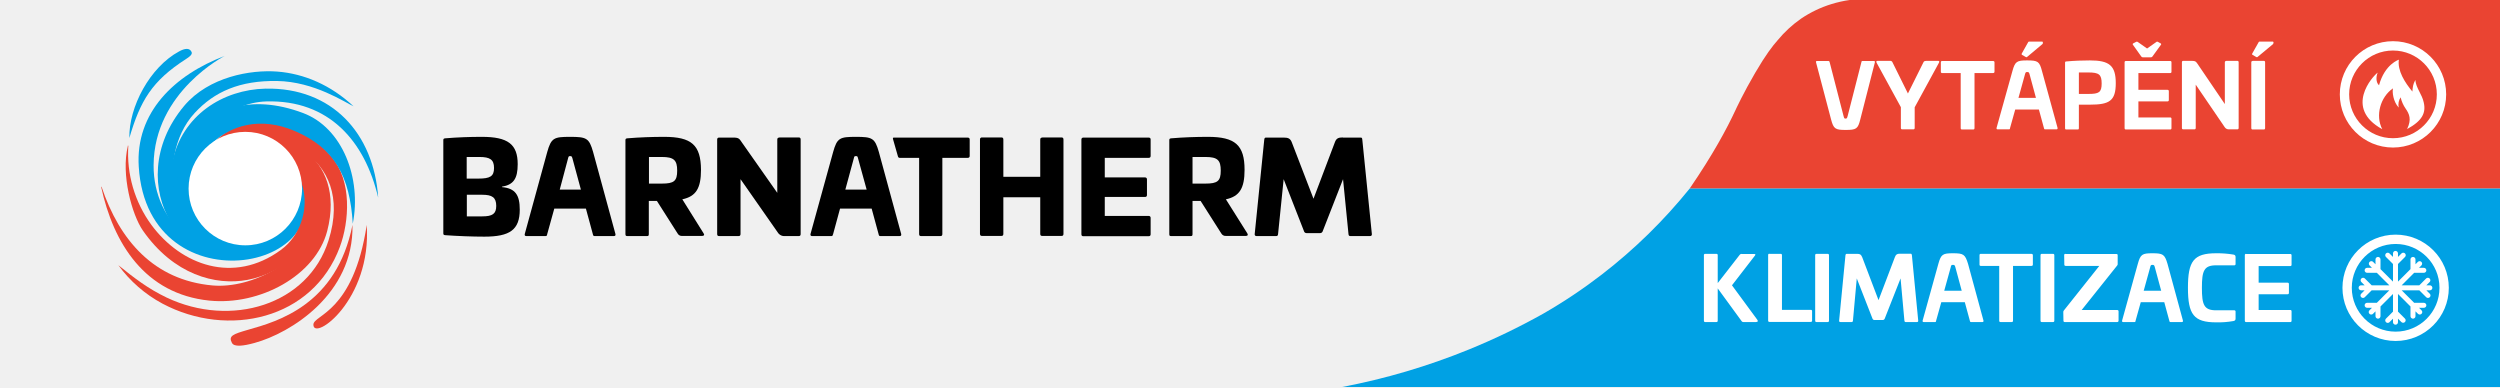
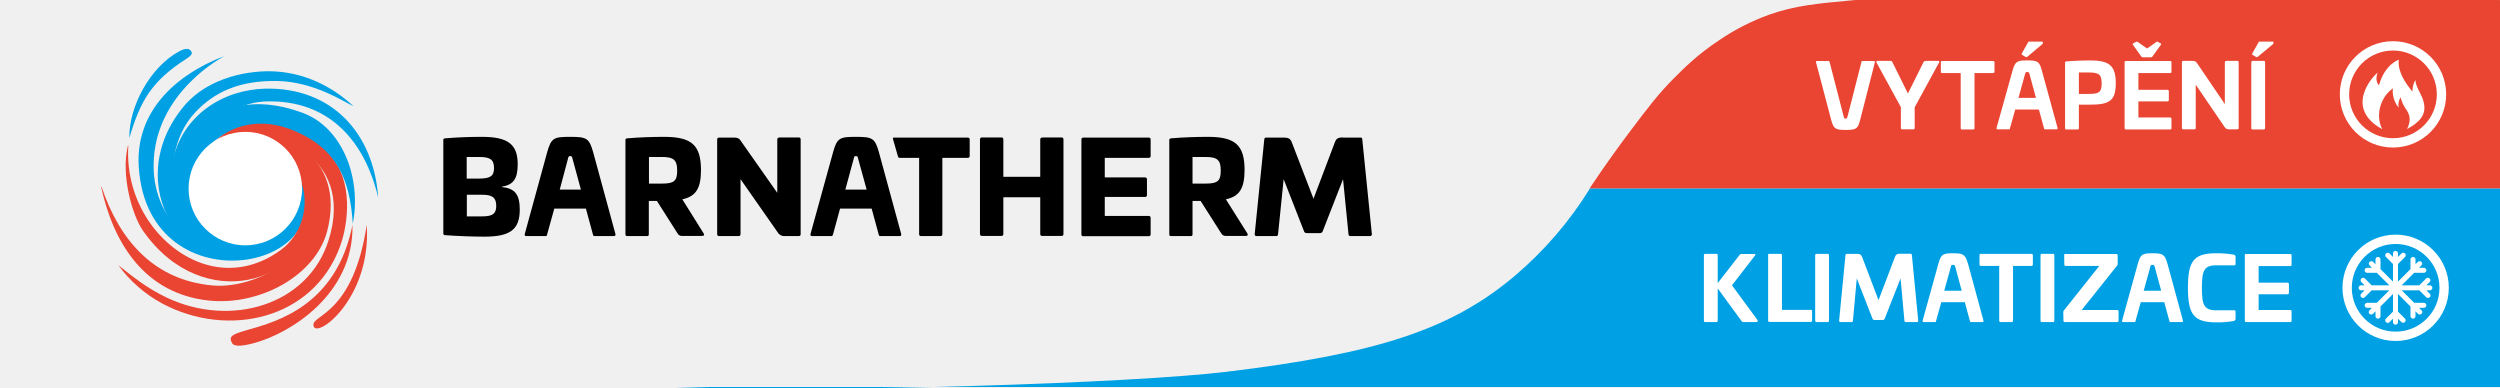
<svg xmlns="http://www.w3.org/2000/svg" id="Vrstva_1" data-name="Vrstva 1" viewBox="0 0 1700.8 263.3">
  <defs>
    <style>.cls-1,.cls-6{fill:none;}.cls-2{clip-path:url(#clip-path);}.cls-3{fill:#ea4432;}.cls-4{fill:#00a1e4;}.cls-5{fill:#fff;}.cls-6{stroke:#fff;stroke-width:6.35px;}.cls-7{clip-path:url(#clip-path-27);}</style>
    <clipPath id="clip-path">
      <rect class="cls-1" y="-37.8" width="1700.8" height="340.2" />
    </clipPath>
    <clipPath id="clip-path-27">
      <rect class="cls-1" x="1607.4" y="40.5" width="42.1" height="47.3" />
    </clipPath>
  </defs>
  <g class="cls-2">
    <path d="M913.6,93.5c-3.1,0-4.5.6-5.5,3.4l-14.5,38.3L878.9,97c-1-2.7-2.4-3.4-5.5-3.4H861.2c-.8,0-1,.6-1.1,1.4l-6.5,64.2a1.16,1.16,0,0,0,1.3,1.4h13.3c.9,0,1.2-.4,1.3-1.4l3.8-37.3,13.8,35.3a1.78,1.78,0,0,0,1.8,1.4h9.2a1.86,1.86,0,0,0,1.8-1.4l13.8-35.3,3.7,37.3c.1,1,.4,1.4,1.3,1.4H932c.9,0,1.4-.4,1.3-1.4L926.8,95c-.1-.9-.2-1.4-1-1.4H913.6Z" />
  </g>
  <g class="cls-2">
    <path d="M821.8,93.1c-8.1,0-16.7.3-25,1-1,.1-1.3.4-1.3,1.2v63.9c0,1.1.2,1.4,1.3,1.4H810c1,0,1.3-.2,1.3-1.4V136.7h5.5l14,22a3.35,3.35,0,0,0,3.4,1.8h13.4c1.3,0,1.6-.7,1-1.7L834,135.6c9.3-2,12.7-7.5,12.7-20.1,0-16.8-6.4-22.4-24.9-22.4m-1.7,13.7c8.3,0,10.4,2.2,10.4,9.3s-2.2,8.8-10.4,8.8h-8.8V106.8Z" />
  </g>
  <g class="cls-2">
    <path d="M737,93.6a1.24,1.24,0,0,0-1.3,1.4v64.3c0,1,.4,1.4,1.3,1.4h44.4c.9,0,1.4-.4,1.4-1.3V148.2a1.24,1.24,0,0,0-1.4-1.3H751.6V134h27.3c.9,0,1.4-.4,1.4-1.3V122a1.24,1.24,0,0,0-1.4-1.3H751.6V107.4h29.8c.9,0,1.4-.4,1.4-1.3V94.9c0-.9-.5-1.3-1.4-1.3Z" />
  </g>
  <g class="cls-2">
    <path d="M709,93.6c-.9,0-1.3.5-1.3,1.4v25.3H682.6V94.9c0-.9-.4-1.4-1.3-1.4H668a1.24,1.24,0,0,0-1.3,1.4v64.2c0,1,.5,1.4,1.3,1.4h13.3c.9,0,1.3-.4,1.3-1.4V134.2h25.1v24.9c0,1,.4,1.4,1.3,1.4h13.2c.9,0,1.3-.4,1.3-1.4V94.9c0-.9-.4-1.4-1.3-1.4H709Z" />
  </g>
  <g class="cls-2">
    <path d="M608.1,93.6c-.8,0-.7.5-.5,1.3l3.2,11.2c.2.8.5,1.3,1.3,1.3h13.2v51.8c0,1,.4,1.4,1.3,1.4h13.2c.9,0,1.3-.4,1.3-1.4V107.4h17.2c.9,0,1.4-.4,1.4-1.3V94.9c0-.9-.5-1.3-1.4-1.3Z" />
  </g>
  <g class="cls-2">
    <path d="M582.3,93.1c-11,0-12.8.7-15.5,10.3l-15.4,55.8c-.2,1,.3,1.4,1.1,1.4h13.2c.7,0,.8-.4,1.1-1.4l4.7-17.3H593l4.7,17.3c.2,1,.4,1.4,1.2,1.4H612c.9,0,1.3-.4,1.1-1.4l-15.2-55.8c-2.7-9.5-4.5-10.3-15.6-10.3m-.1,13.1c1.1,0,1.2.2,1.5,1.4l5.9,21.4H575.1l5.8-21.4c.3-1.1.3-1.4,1.3-1.4" />
  </g>
  <g class="cls-2">
    <path d="M530.1,93.6c-.9,0-1.3.5-1.3,1.4v36.2L504.5,96.6c-1.4-2.1-1.9-3-5.5-3h-9.8c-.9,0-1.3.5-1.3,1.4v64.2c0,1,.4,1.4,1.3,1.4h13.3c.8,0,1.3-.4,1.3-1.4V121.9l25.3,36.2a5.25,5.25,0,0,0,5,2.5h9.3c.9,0,1.3-.4,1.3-1.4V94.9c0-.9-.4-1.4-1.3-1.4H530.1Z" />
  </g>
  <g class="cls-2">
    <path d="M451.9,93.1c-8.1,0-16.7.3-25.1,1-1,.1-1.3.4-1.3,1.2v63.9c0,1.1.3,1.4,1.3,1.4h13.3c1,0,1.3-.2,1.3-1.4V136.7h5.5l14,22a3.27,3.27,0,0,0,3.4,1.8h13.4c1.3,0,1.7-.8,1-1.7l-14.5-23.2c9.3-2,12.7-7.5,12.7-20.1-.1-16.8-6.4-22.4-25-22.4m-1.6,13.7c8.2,0,10.4,2.2,10.4,9.3s-2.2,8.8-10.4,8.8h-8.8V106.8Z" />
  </g>
  <g class="cls-2">
    <path d="M387.8,93.1c-10.9,0-12.8.7-15.5,10.3L357,159.2c-.2,1,.2,1.4,1.1,1.4h13.1c.8,0,.9-.4,1.1-1.4l4.8-17.3h21.5l4.7,17.3c.2,1,.4,1.4,1.2,1.4h13.1c.9,0,1.3-.4,1.1-1.4l-15.2-55.8c-2.7-9.5-4.5-10.3-15.7-10.3m0,13.1c1.1,0,1.2.2,1.6,1.4l5.8,21.4H380.8l5.7-21.4c.3-1.1.4-1.4,1.3-1.4" />
  </g>
  <g class="cls-2">
    <path d="M327.8,93.1c-8.1,0-16.5.3-24.9,1-1,.1-1.3.4-1.3,1.2v63.5c0,.8.3,1.1,1.3,1.2,8.4.6,18.5,1,26.6,1,17.3,0,24.1-4.6,24.1-18.4,0-9.9-3-14.5-12.1-15.3V127c7.8-1.3,10.7-5.4,10.7-15.3,0-13.7-6.8-18.6-24.4-18.6m-1.6,13.7c7.2,0,9.9,1.8,9.9,7.5s-2.7,7.2-10.7,7.2h-7.9V106.8Zm1.9,25.7c6.7,0,9.5,1.8,9.5,7.6,0,5.4-2.6,7.1-9.5,7.1H317.6V132.5h10.5Z" />
  </g>
  <g class="cls-2">
    <path class="cls-3" d="M212.4,94c-23-15.6-58.2-14.4-69.8,8.2l-.7,2.1c.8.8,5.6-3.6,10.1-5.8,31-15.4,90.3,5.7,71.5,65.1-13.9,44-66.4,59.6-110.2,38.8-12.7-6.1-21.9-13.2-32.8-22a89.23,89.23,0,0,0,30.1,26.2c44.5,23.6,102.3,10.8,120.6-38.6,6.4-17.2,8.4-44.8-5.6-61.3-4.8-5.8-7.4-8-13.2-12.7" />
  </g>
  <g class="cls-2">
    <path class="cls-4" d="M257.3,134.5c-9.1-38.7-33.6-66.6-76-65.5-25.9.7-47.2,22.2-51.9,43-4,17.8,6,37.4,27.3,41,10,1.7,16.8-5.7,17.8-4.7,0,1.7-3.3,7.4-7.4,9.4-9.4,4.7-25,.9-34.3-6-14.7-10.9-19-24.3-15.5-41.6,6.5-31.7,34.5-49.2,63.4-49.8,45-.9,73.6,30.3,76.6,74.2" />
  </g>
  <g class="cls-2">
    <path class="cls-4" d="M188.7,48.7c18.1,1.4,36.3,9.1,51.8,23.6-5.6-2.5-26.6-16.8-52-17.2s-42.7,7.3-56,21.7c-14.9,16-17.1,40.6-13.6,54.4,5.5,21.5,36,36.8,60.3,22.9,5.4-3.1,10.3-9.4,11.4-9.4,0,4.7-7.9,16.4-14.4,20.8C129,197,79.9,126,125.4,71.9c16.7-19.7,45.2-24.6,63.3-23.2" />
  </g>
  <g class="cls-2">
    <path class="cls-4" d="M201.5,137.5c0-9.8,1.9-15-1.4-24.2,43.3,70.4-99.5,99-105.7.2C92,76.5,118.7,51,153,38c.5-.3-48.2,24.1-48.5,74.4-.3,40,35,71.9,76.5,50.2,11.1-5.9,18.3-13,20.5-25.1" />
  </g>
  <g class="cls-2">
    <path class="cls-3" d="M97.1,156.7C89.8,146,82.2,119,87,99.2v-.3l.3.3A82.22,82.22,0,0,0,103,153c20.3,27.5,56,40.5,88,17.1,26.6-19.4,20.7-68.1-18.8-65.9l-.3-.3c9.5-4.4,46.5-1.3,41.7,47.4-1.5,15.4-20.7,34.5-45.2,39.1-21.8,4.1-50.3-3.5-71.3-33.7" />
  </g>
  <g class="cls-2">
    <path class="cls-3" d="M68.8,127.1h.3c12.2,36.4,35.6,63.5,75.5,67.1,27.1,2.4,64.2-17.3,66.5-43.8,2.3-27-10-48.4-35.3-52.9l-9.8-.3-.3-.3v-.3c24.1-12,70.3,9,56.9,60.6-8,30.4-45.9,50.8-80.2,47.3-43.8-4.5-65.2-38.8-73.6-77.4" />
  </g>
  <g class="cls-2">
    <path class="cls-4" d="M206.2,76.9c26.9,10.1,39.9,44.5,33.8,75.3-1.9-32.2-12.5-51.5-39.3-63C153.7,68.9,118.6,114,133,146c-31.7-22.1,0-96.6,73.2-69.1" />
  </g>
  <g class="cls-2">
    <path class="cls-3" d="M239.8,153c-10.8,54.3-50.6,65.6-71.2,71.4-10,2.9-13.4,4.1-10.8,8.9,1.5,2.9,7.8,2.1,15.4,0,24.3-6.6,67.6-33.2,66.6-80.3" />
  </g>
  <g class="cls-2">
    <path class="cls-3" d="M249.5,153c-9.1,60.1-36.3,61-36.3,67.9.1,11.5,39.7-16.7,36.3-67.9" />
  </g>
  <g class="cls-2">
    <path class="cls-5" d="M205.5,128.3a38.6,38.6,0,1,1-38.6-38.6,38.62,38.62,0,0,1,38.6,38.6" />
  </g>
  <g class="cls-2">
    <path class="cls-4" d="M88,93.9c7.4-25.3,15.3-38.8,38.5-53.7,2.8-1.8,4.4-3.2,3.9-4.7-1.3-3.1-4.6-2.7-8.6-.5C102,45.7,87.6,72.7,88,93.9" />
  </g>
-   <path class="cls-3" d="M1149.5,128.3c16-23.34,25.37-40.92,31-53,.68-1.46,5.67-12.22,13.58-25.74,7.31-12.5,11.72-18.14,15.39-22.31a80,80,0,0,1,15.87-14.6A77.86,77.86,0,0,1,1246,2.77,80.37,80.37,0,0,1,1258.36,0c27-3.9,52.25,0,52.25,0,31.54,0,57-1.55,84.47-2.39,39-1.2,63.5-.45,108.18.37S1613.18-.29,1700.8,0V128.3Z" />
-   <path class="cls-4" d="M913,263.3a454,454,0,0,0,86.53-25.62,452.76,452.76,0,0,0,50.53-24.38,355.23,355.23,0,0,0,39.87-26.68,356.89,356.89,0,0,0,59.57-58.32h551.3v135Z" />
+   <path class="cls-3" d="M1081.35,128.3c10.91-16.38,20.61-29.68,27.92-39.36,12.47-16.52,18.92-25,29.31-35.47,7.15-7.21,16.59-16.63,31.19-26.24A151.72,151.72,0,0,1,1203.59,10c17.53-6.23,32.31-7.57,58.79-10,7.49-.68,12.93-1,18.84-1.34,35.74-2.29,68.29-1.28,76.07-1,40.5,1.18,81-.29,121.55.37,50.25.82,123.51,1.73,222,2V128.3Z" />
+   <path class="cls-4" d="M460.2,263.3c105.44,4,309.48-2.53,374.47-10.4,102-12.35,152.4-28.52,195.9-65.25a251.3,251.3,0,0,0,51.05-59.35H1700.8v135Z" />
  <g class="cls-2">
    <path class="cls-5" d="M1532.5,41.5c-.6,0-.9.3-.9,1V87.1c0,.7.3,1,.9,1h7.6c.6,0,.9-.3.9-1V42.4c0-.7-.3-1-.9-1h-7.6Zm4.8-13.2c-.4,0-.6.1-.7.4l-4.4,7.8a.54.54,0,0,0,.2.8l2.6,1.5c.4.2.5.2.8,0l10.6-8.8a1.49,1.49,0,0,0,.3-.7v-.4a.53.53,0,0,0-.6-.6Zm-22.8,13.2c-.6,0-.9.3-.9,1V70.8L1495,43.4c-1-1.4-1.3-2-3.7-2h-6c-.6,0-.9.3-.9,1V87c0,.7.3,1,.9,1h7.6c.6,0,.9-.3.9-1V57.6l19.7,28.9a3.23,3.23,0,0,0,3,1.5h5.6c.6,0,.9-.3.9-1V42.4c0-.7-.3-1-.9-1h-7.6Zm-68.2,0a.8.8,0,0,0-.9.9V87.1c0,.7.3,1,.9,1h30.1a.8.8,0,0,0,.9-.9V80.8a.8.8,0,0,0-.9-.9h-21.6V69h19.7c.6,0,1-.3,1-.9V62c0-.6-.4-.9-1-.9h-19.7V49.7h21.6a.8.8,0,0,0,.9-.9V42.4a.8.8,0,0,0-.9-.9Zm21.8-13c-.4-.2-.7-.3-1,0l-6.4,4.5-6.4-4.5a.9.9,0,0,0-1.1,0l-1.9,1a.61.61,0,0,0-.2,1l5.7,8a1.25,1.25,0,0,0,1.2.5h5.1c.8,0,1-.2,1.2-.5l5.8-8a.61.61,0,0,0-.2-1Zm-47.3,20.8c7.2,0,9,1.4,9,7.5s-1.9,7.1-9,7.1h-6.5V49.3Zm1-8.2c-4.9,0-10.7.2-16,.7-.7.1-.9.2-.9.8V87.1c0,.8.2,1,.9,1h7.6c.7,0,.9-.2.9-1V71.2h7.5c13.2,0,17.6-2.5,17.6-14.6s-4.5-15.5-17.6-15.5M1379.1,49c1.2,0,1.3.3,1.7,1.7l4.3,15.9h-11.9l4.4-15.9c.4-1.4.5-1.7,1.5-1.7m0-7.9c-7,0-8.2.7-10,7.2L1358.3,87c-.1.7.1,1,.8,1h7.6c.6,0,.7-.2.8-1l3.5-12.5h16.1l3.4,12.5c.2.7.2,1,.8,1h7.7c.6,0,.9-.2.8-1l-10.6-38.7c-1.7-6.5-2.8-7.2-10.1-7.2m1.4-12.8c-.4,0-.6.1-.7.4l-4.4,7.8a.54.54,0,0,0,.2.8l2.6,1.5a.61.61,0,0,0,.8,0l10.5-8.8a.91.91,0,0,0,.3-.7v-.4a.53.53,0,0,0-.6-.6Zm-59.2,13.2a.8.8,0,0,0-.9.9v6.4a.8.8,0,0,0,.9.9h12.6V87.1c0,.7.3,1,.9,1h7.6c.6,0,.9-.3.9-1V49.7h12.6c.6,0,1-.3,1-.9V42.4c0-.6-.4-.9-1-.9Zm-11.2,0a1.47,1.47,0,0,0-1.6,1L1298,63.6l-10.5-21.2a1.54,1.54,0,0,0-1.6-1h-8.5c-.8,0-1.2.4-.7,1.3l16.5,30.2V87c0,.7.3,1,.9,1h7.6c.6,0,.9-.3.9-1V73l16.5-30.3c.5-1,.2-1.3-.7-1.3h-8.3Zm-73.9,0c-.6,0-.9.2-.7,1l10.2,38.7c1.7,6.5,2.9,7.2,9.9,7.2,7.3,0,8.4-.7,10-7.2l9.9-38.7c.2-.7-.1-1-.7-1h-7.7c-.5,0-.7.2-.8,1L1257,78.9c-.4,1.4-.5,1.8-1.5,1.8-.8,0-.9-.4-1.3-1.8l-9.4-36.4c-.2-.7-.3-1-.8-1Z" />
  </g>
  <g class="cls-2">
    <path class="cls-5" d="M1528.1,172.7a.8.8,0,0,0-.9.9v44.5c0,.7.3,1,.9,1h30a.8.8,0,0,0,.9-.9v-6.4a.8.8,0,0,0-.9-.9h-21.5V200.2h19.6c.6,0,1-.3,1-.9v-6.1c0-.6-.4-.9-1-.9h-19.6V181h21.5a.8.8,0,0,0,.9-.9v-6.4a.8.8,0,0,0-.9-.9h-30Zm-20.4-.4c-15.3,0-19.2,5.3-19.2,23.5s4,23.5,19.2,23.5a58.62,58.62,0,0,0,11.8-.9c.9-.2,1.4-.6,1.4-1.6V212a.8.8,0,0,0-.9-.9h-12.3c-8.3,0-9.7-3.7-9.7-15.3s1.4-15.3,9.7-15.3H1520a.8.8,0,0,0,.9-.9v-4.8c0-1-.5-1.4-1.4-1.6a67.15,67.15,0,0,0-11.8-.9m-43.4,7.9c1.2,0,1.3.3,1.7,1.7l4.3,15.9h-11.9l4.4-15.9c.3-1.4.5-1.7,1.5-1.7m0-7.9c-6.9,0-8.1.7-9.9,7.2l-10.7,38.6c-.1.7.1,1,.8,1h7.6c.6,0,.7-.2.8-1l3.5-12.5h16l3.4,12.5c.2.7.2,1,.8,1h7.7c.6,0,.9-.2.8-1l-10.5-38.6c-1.9-6.5-3.1-7.2-10.3-7.2m-59,.4c-.7,0-1,.2-1,.9l.1,6.4c0,.6.3.9,1,.9h22.8l-24.1,30.3a1.47,1.47,0,0,0-.4,1.2l.1,5.7c0,.7.3,1,.9,1h35.6a.9.9,0,0,0,1-1v-6.3c0-.6-.4-.9-1-.9h-24.1l24.1-30.2a1.37,1.37,0,0,0,.4-1.2v-5.8c0-.7-.3-.9-.9-.9h-34.5Zm-16.2,0c-.6,0-.9.3-.9,1v44.4c0,.7.3,1,.9,1h7.6c.6,0,.9-.3.9-1V173.7c0-.7-.3-1-.9-1h-7.6Zm-41.5,0a.8.8,0,0,0-.9.9V180a.8.8,0,0,0,.9.9h12.5v37.2c0,.7.3,1,.9,1h7.6c.6,0,.9-.3.9-1V180.9H1382c.6,0,1-.3,1-.9v-6.4c0-.6-.4-.9-1-.9Zm-19,7.5c1.2,0,1.3.3,1.7,1.7l4.3,15.9h-11.9l4.4-15.9c.3-1.4.4-1.7,1.5-1.7m0-7.9c-6.9,0-8.1.7-9.9,7.2L1308,218.1c-.1.7.1,1,.8,1h7.6c.6,0,.7-.2.8-1l3.5-12.5h16l3.4,12.5c.2.7.2,1,.8,1h7.7c.6,0,.9-.2.8-1l-10.5-38.6c-2-6.5-3.1-7.2-10.3-7.2m-36.1.3c-1.9,0-2.7.5-3.4,2.4L1278,204.2,1266.9,175c-.8-1.9-1.5-2.3-3.4-2.3h-7.2c-.6,0-.7.4-.8,1l-4.3,44.4c-.1.7.3,1,.9,1h7.6c.6,0,.8-.3.9-1l2.6-28.7,10.7,27.4a1.38,1.38,0,0,0,1.3.9h5.7a1.38,1.38,0,0,0,1.3-.9l10.8-27.4,2.6,28.7c.1.7.3,1,.9,1h7.6c.6,0,1-.3.9-1l-4.3-44.5c-.1-.5-.2-1-.8-1Zm-56.7.1c-.6,0-.9.3-.9,1v44.4c0,.7.3,1,.9,1h7.6c.6,0,.9-.3.9-1V173.7c0-.7-.3-1-.9-1h-7.6Zm-32-.1a.8.8,0,0,0-.9.9V218c0,.7.3,1,.9,1h28.1a.8.8,0,0,0,.9-.9v-6.4a.8.8,0,0,0-.9-.9h-19.6V173.6a.8.8,0,0,0-.9-.9h-7.6Zm-18.9.1a1.61,1.61,0,0,0-1.3.6l-15,19.3v-19a.8.8,0,0,0-.9-.9h-7.6a.8.8,0,0,0-.9.9v44.5c0,.7.3,1,.9,1h7.6c.6,0,.9-.3.9-1V196.2l16.2,22.2a1.43,1.43,0,0,0,1.3.7h8.4c1.6,0,1.6-.8,1-1.6l-17.2-23.4,15.6-20.2c.5-.7.5-1.1-.5-1.1h-8.5Z" />
  </g>
  <g class="cls-2">
    <path class="cls-5" d="M1654.8,195.8a1.75,1.75,0,0,0-1.7-1.7h-2.4l2.3-2.3a1.7,1.7,0,0,0-2.4-2.4l-4.7,4.7h-12l8.5-8.5h6.6a1.7,1.7,0,0,0,0-3.4h-3.3l1.7-1.7a1.7,1.7,0,0,0-2.4-2.4l-1.7,1.7v-3.3a1.7,1.7,0,1,0-3.4,0v6.6l-8.5,8.5v-12l4.7-4.7a1.7,1.7,0,1,0-2.4-2.4l-2.3,2.3v-2.4a1.7,1.7,0,1,0-3.4,0v2.4l-2.3-2.3a1.7,1.7,0,1,0-2.4,2.4l4.7,4.7v12l-8.5-8.5v-6.6a1.7,1.7,0,1,0-3.4,0v3.3l-1.7-1.7a1.7,1.7,0,0,0-2.4,2.4l1.7,1.7h-3.3a1.7,1.7,0,0,0,0,3.4h6.6l8.5,8.5h-12l-4.7-4.7a1.7,1.7,0,0,0-2.4,2.4l2.3,2.3h-2.4a1.7,1.7,0,0,0,0,3.4h2.4l-2.3,2.3a1.63,1.63,0,0,0,0,2.4,1.69,1.69,0,0,0,2.4,0l4.7-4.7h12L1617,206h-6.6a1.7,1.7,0,0,0,0,3.4h3.3l-1.7,1.7a1.63,1.63,0,0,0,0,2.4,1.69,1.69,0,0,0,2.4,0l1.7-1.7v3.3a1.7,1.7,0,1,0,3.4,0v-6.6l8.5-8.5v12l-4.7,4.7a1.7,1.7,0,1,0,2.4,2.4l2.3-2.3v2.4a1.7,1.7,0,1,0,3.4,0v-2.4l2.3,2.3a1.69,1.69,0,0,0,2.4,0,1.63,1.63,0,0,0,0-2.4l-4.7-4.7V200l8.5,8.5v6.6a1.7,1.7,0,1,0,3.4,0v-3.3l1.7,1.7a1.69,1.69,0,0,0,2.4,0,1.63,1.63,0,0,0,0-2.4l-1.7-1.7h3.3a1.7,1.7,0,0,0,0-3.4h-6.6l-8.5-8.5h12l4.7,4.7a1.69,1.69,0,0,0,2.4,0,1.63,1.63,0,0,0,0-2.4l-2.3-2.3h2.4a1.69,1.69,0,0,0,1.7-1.7" />
  </g>
  <g class="cls-2">
    <circle class="cls-6" cx="1629.8" cy="195.8" r="33" />
  </g>
  <g class="cls-2">
    <circle class="cls-6" cx="1628" cy="64.2" r="33" />
  </g>
  <g class="cls-7">
    <path class="cls-5" d="M1637.6,87.8c3.2-6.6,1.5-10.3-1-13.9a22.09,22.09,0,0,1-3.4-7.7,9.19,9.19,0,0,0-1.3,7c-3.8-4.1-4.5-10.6-3.9-13.1-8.5,5.8-12.2,18.4-7.3,27.8-26.2-14.4-6.5-36.1-3.1-38.5-1.1,2.4-1.4,6.6.9,8.6,3.9-14.4,13.5-17.4,13.5-17.4-1.1,7.4,4.1,15.6,9.2,21.7.2-3,.4-5,2-7.9.4,5.4,4.6,9.8,5.7,15.2,1.7,7.2-1,12.6-11.3,18.2" />
  </g>
</svg>
